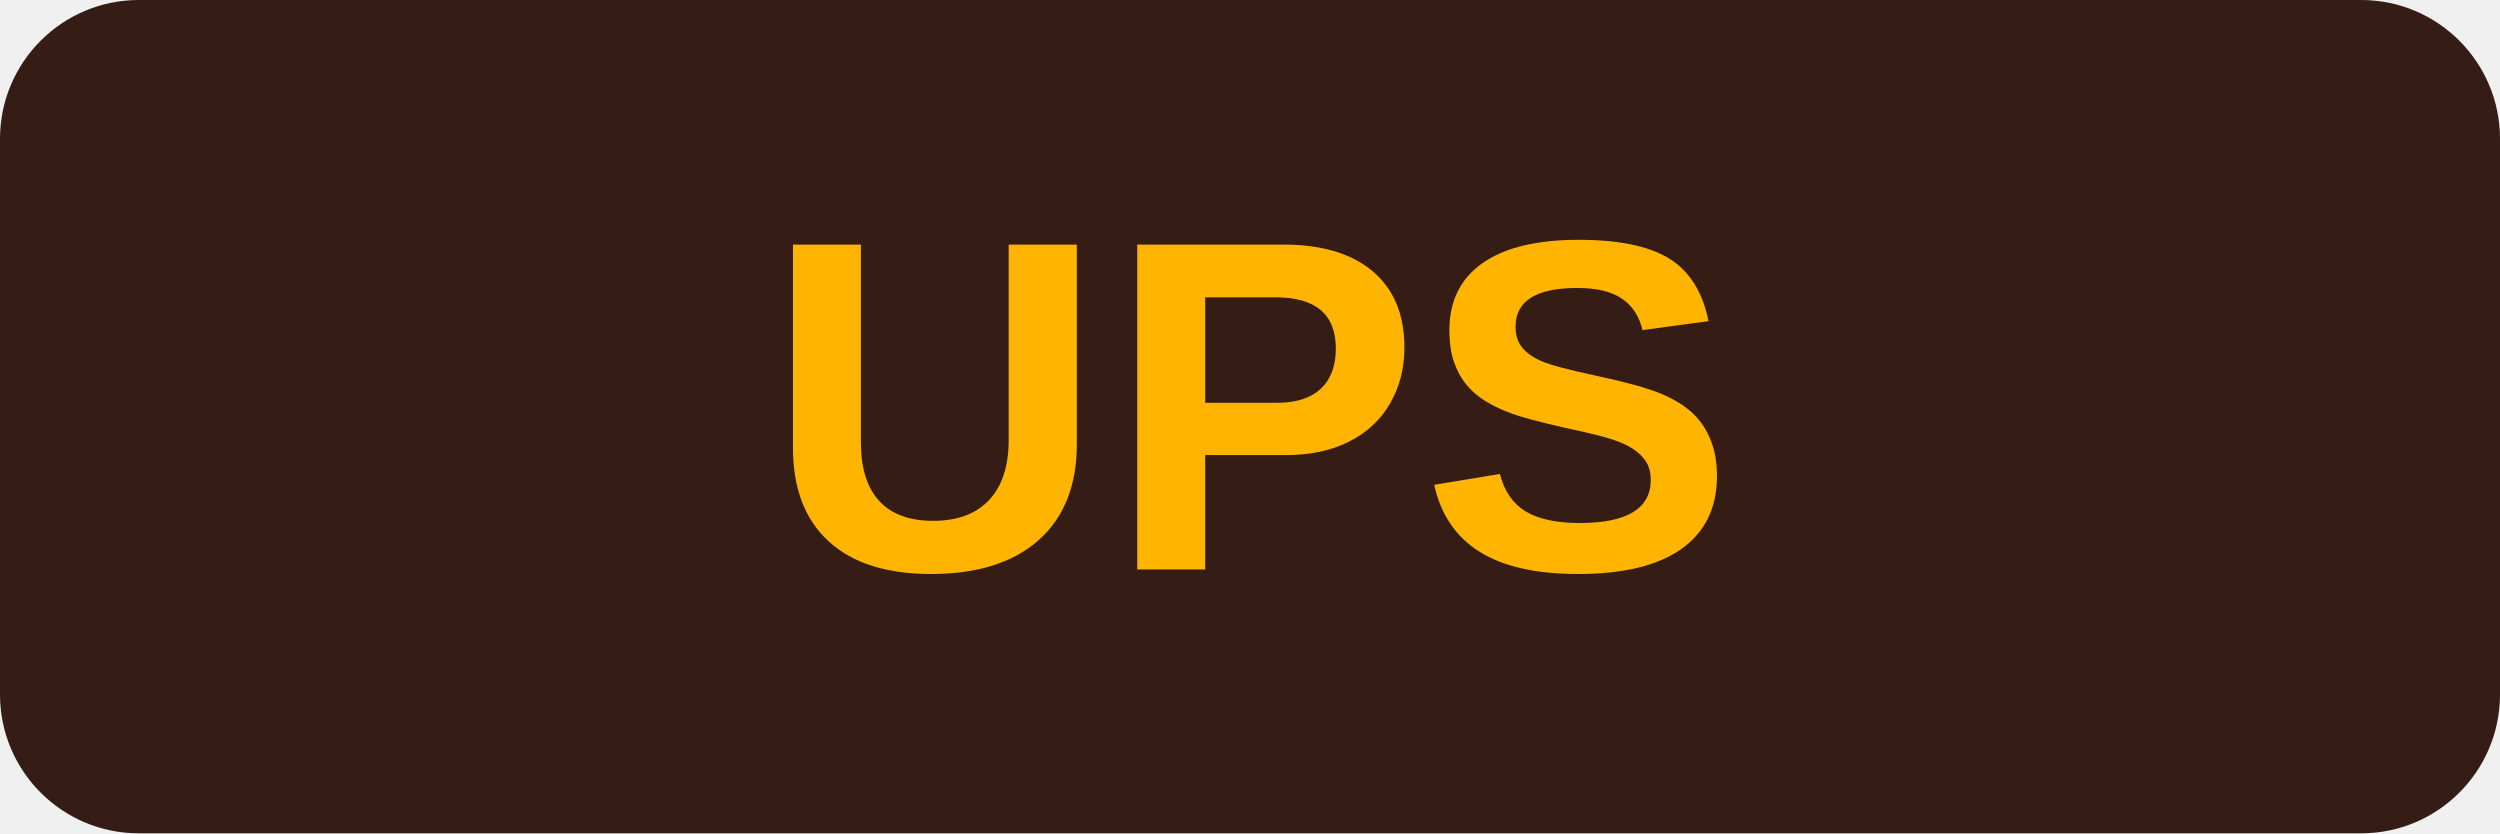
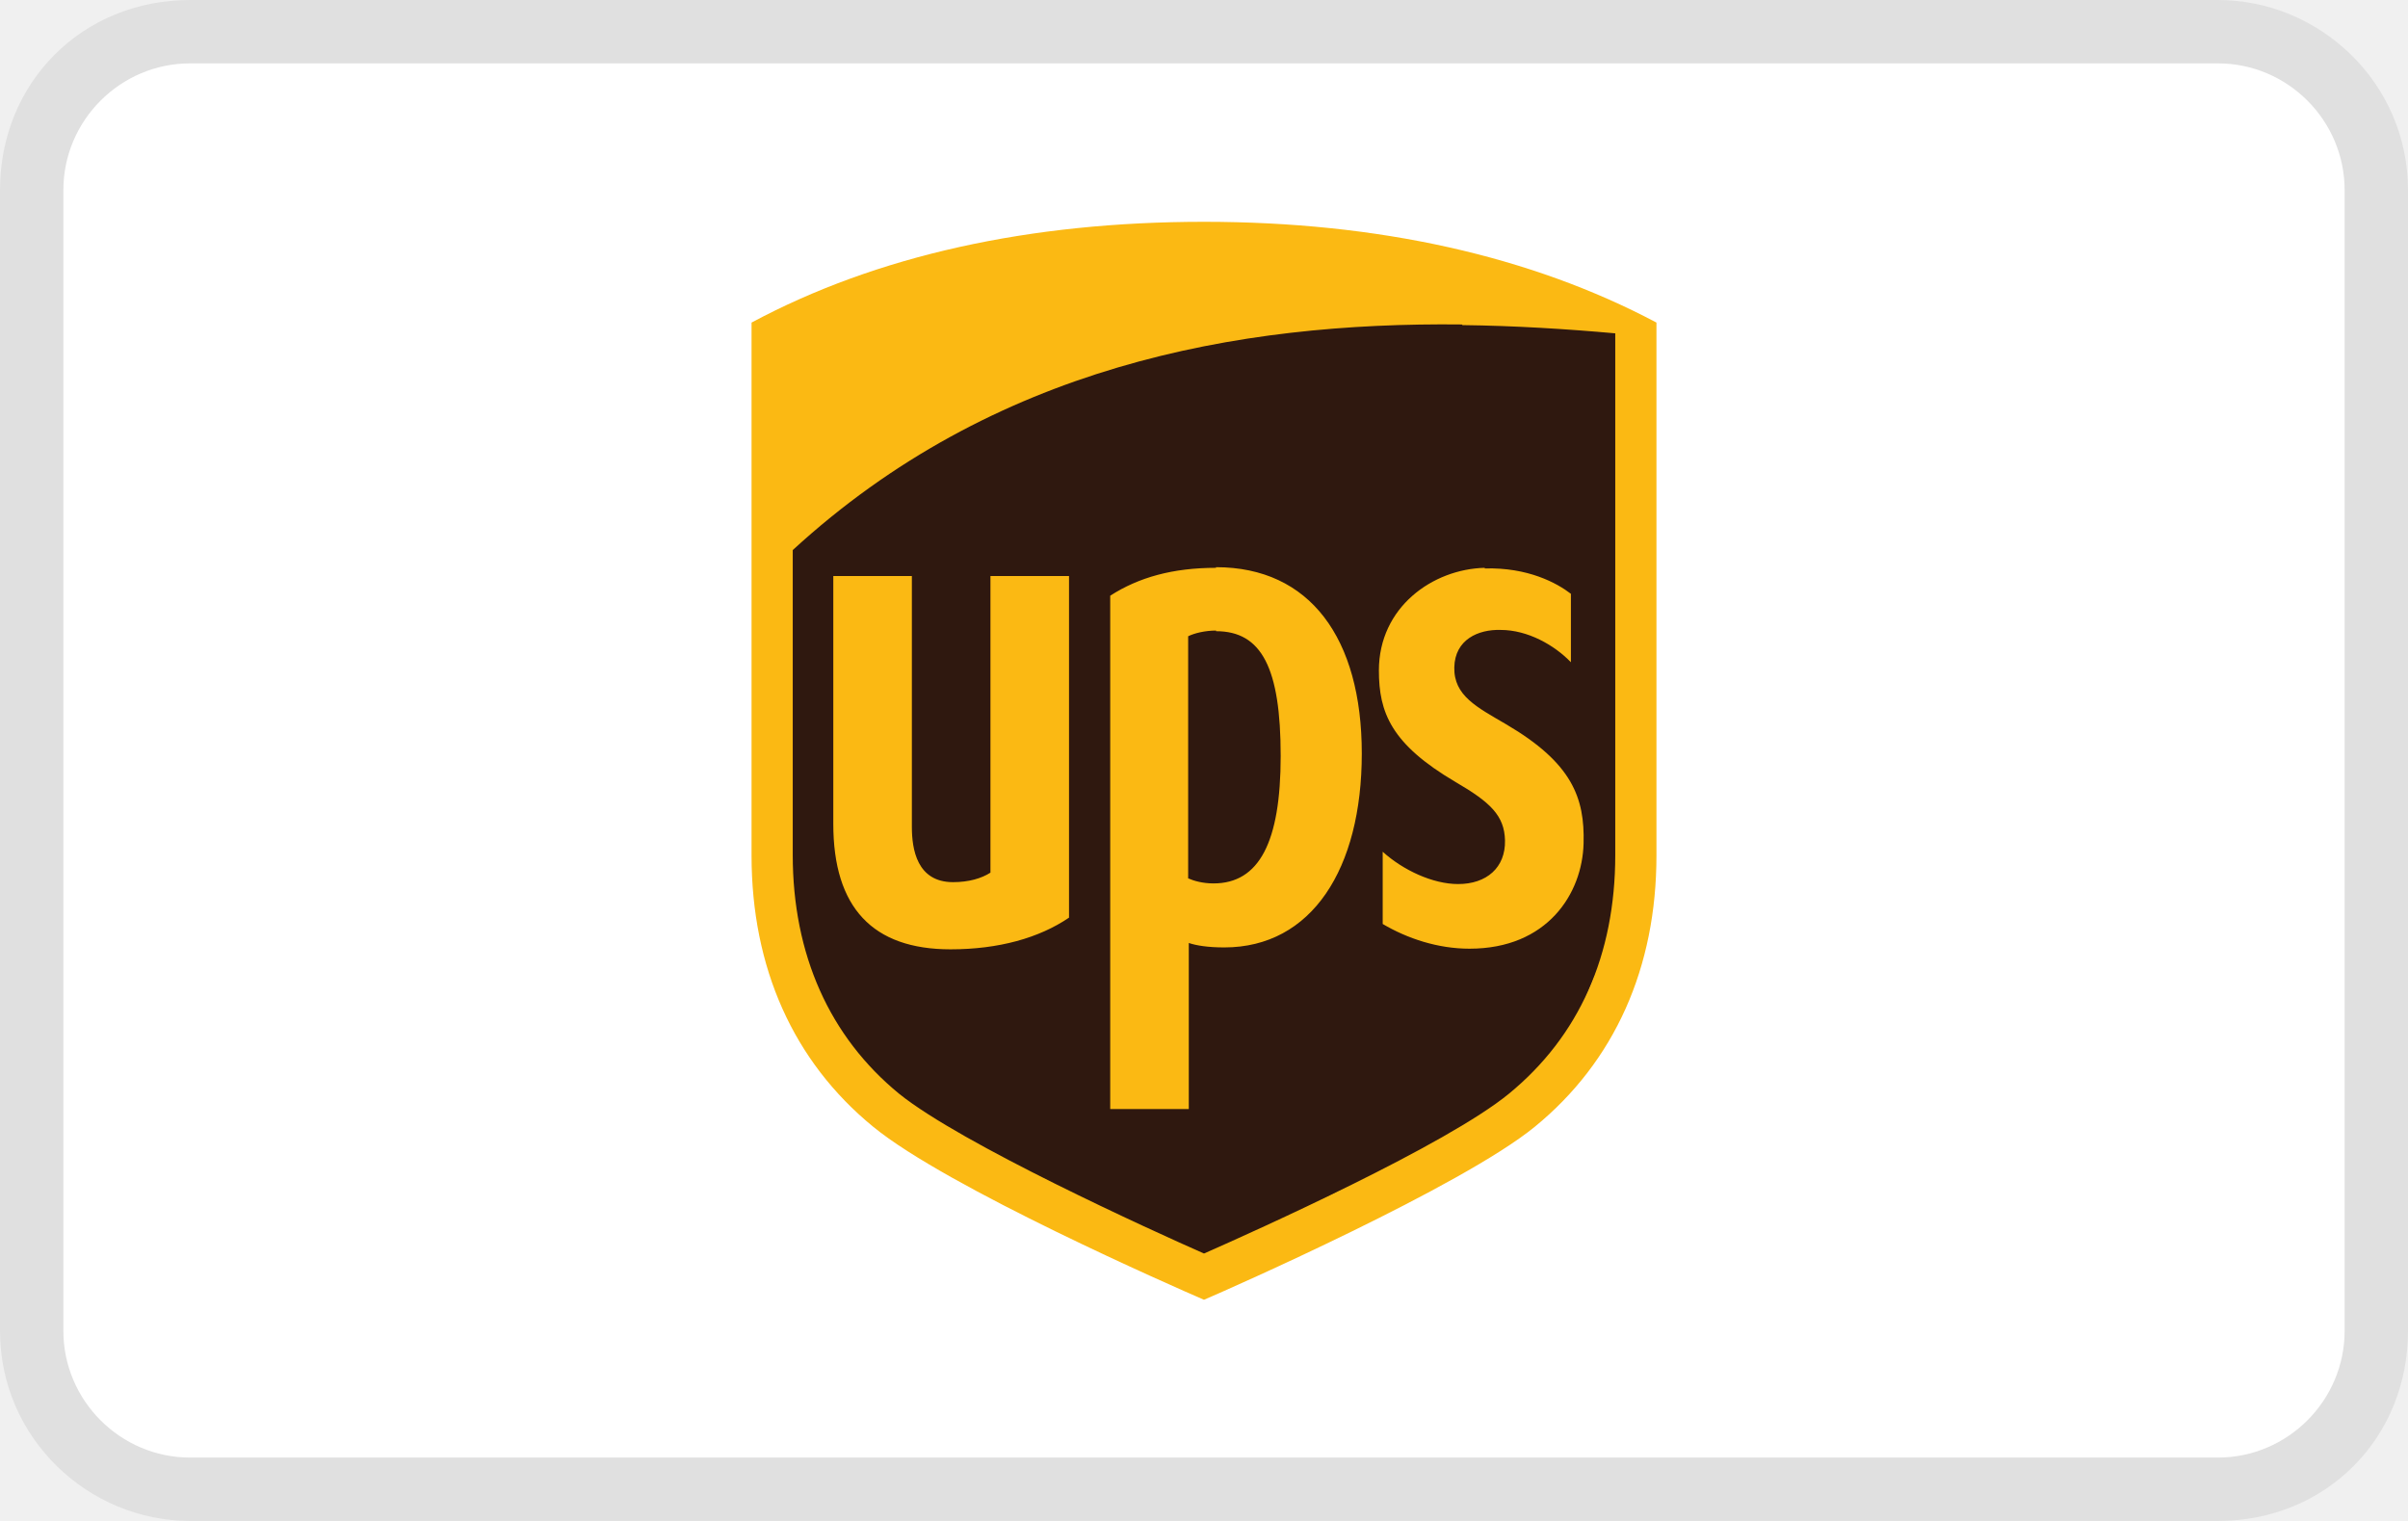
- <svg xmlns="http://www.w3.org/2000/svg" viewBox="0 0 180 60">
-   <rect width="180" height="60" rx="10" fill="#351C15" />
-   <text x="90" y="41" text-anchor="middle" font-family="Arial,sans-serif" font-size="34" font-weight="700" fill="#FFB500">UPS</text>
+ <svg xmlns="http://www.w3.org/2000/svg" viewBox="0 0 38 24" aria-labelledby="pi-ups">
+   <path d="M35 0H3C1.3 0 0 1.3 0 3v18c0 1.7 1.4 3 3 3h32c1.7 0 3-1.3 3-3V3c0-1.7-1.4-3-3-3z" fill="#010101" opacity=".07" />
+   <path d="M35 1c1.1 0 2 .9 2 2v18c0 1.1-.9 2-2 2H3c-1.1 0-2-.9-2-2V3c0-1.1.9-2 2-2h32" fill="#fff" />
+   <path d="M12.23 8.57l.06 7.02 1.58 1.95 4.73 2.5 5.81-2.84 1.21-2.87-.12-9.3-4.39-.12-4.57.74-4.17 2.41-.12.53z" fill="#2f180f" />
+   <path d="M19 3.5c-2.75 0-5.16.53-7.14 1.59v8.41c0 1.77.66 3.25 1.92 4.28 1.17.96 4.78 2.54 5.22 2.73.42-.18 4.07-1.79 5.22-2.73 1.26-1.03 1.92-2.51 1.92-4.28V5.09C24.16 4.04 21.75 3.5 19 3.5zm4.08 1.63c.82.01 1.63.06 2.41.13v8.23c0 1.58-.57 2.86-1.68 3.77-.99.81-3.97 2.15-4.81 2.52-.84-.37-3.83-1.73-4.81-2.52-1.1-.9-1.68-2.2-1.68-3.77V8.68c3.16-2.9 7.01-3.6 10.56-3.56zm-3.89 3.83c-.68 0-1.22.15-1.67.44v8.1h1.24v-2.62c.12.04.3.07.56.07 1.38 0 2.17-1.24 2.17-3.06s-.82-2.94-2.3-2.94zm4.24 0c-.82.02-1.67.62-1.67 1.62 0 .66.19 1.16 1.21 1.76.55.32.77.53.78.92.01.43-.29.69-.74.69-.4 0-.87-.22-1.19-.51v1.14c.39.23.87.39 1.37.39 1.23 0 1.78-.87 1.8-1.66.02-.72-.18-1.27-1.22-1.88-.46-.27-.83-.45-.82-.9.01-.44.38-.6.73-.59.43 0 .85.24 1.11.51V9.37c-.22-.17-.68-.42-1.36-.4zm-10.28.13V13c0 1.32.62 1.98 1.85 1.98.76 0 1.4-.18 1.87-.5V9.09h-1.24v4.68c-.14.09-.34.15-.59.15-.57 0-.65-.52-.65-.87V9.09h-1.24zm6.04.87c.72 0 1.02.58 1.02 1.97 0 1.36-.34 2.01-1.06 2.01-.17 0-.31-.04-.4-.08v-3.82c.1-.05.27-.09.44-.09z" fill="#fbb913" />
</svg>
